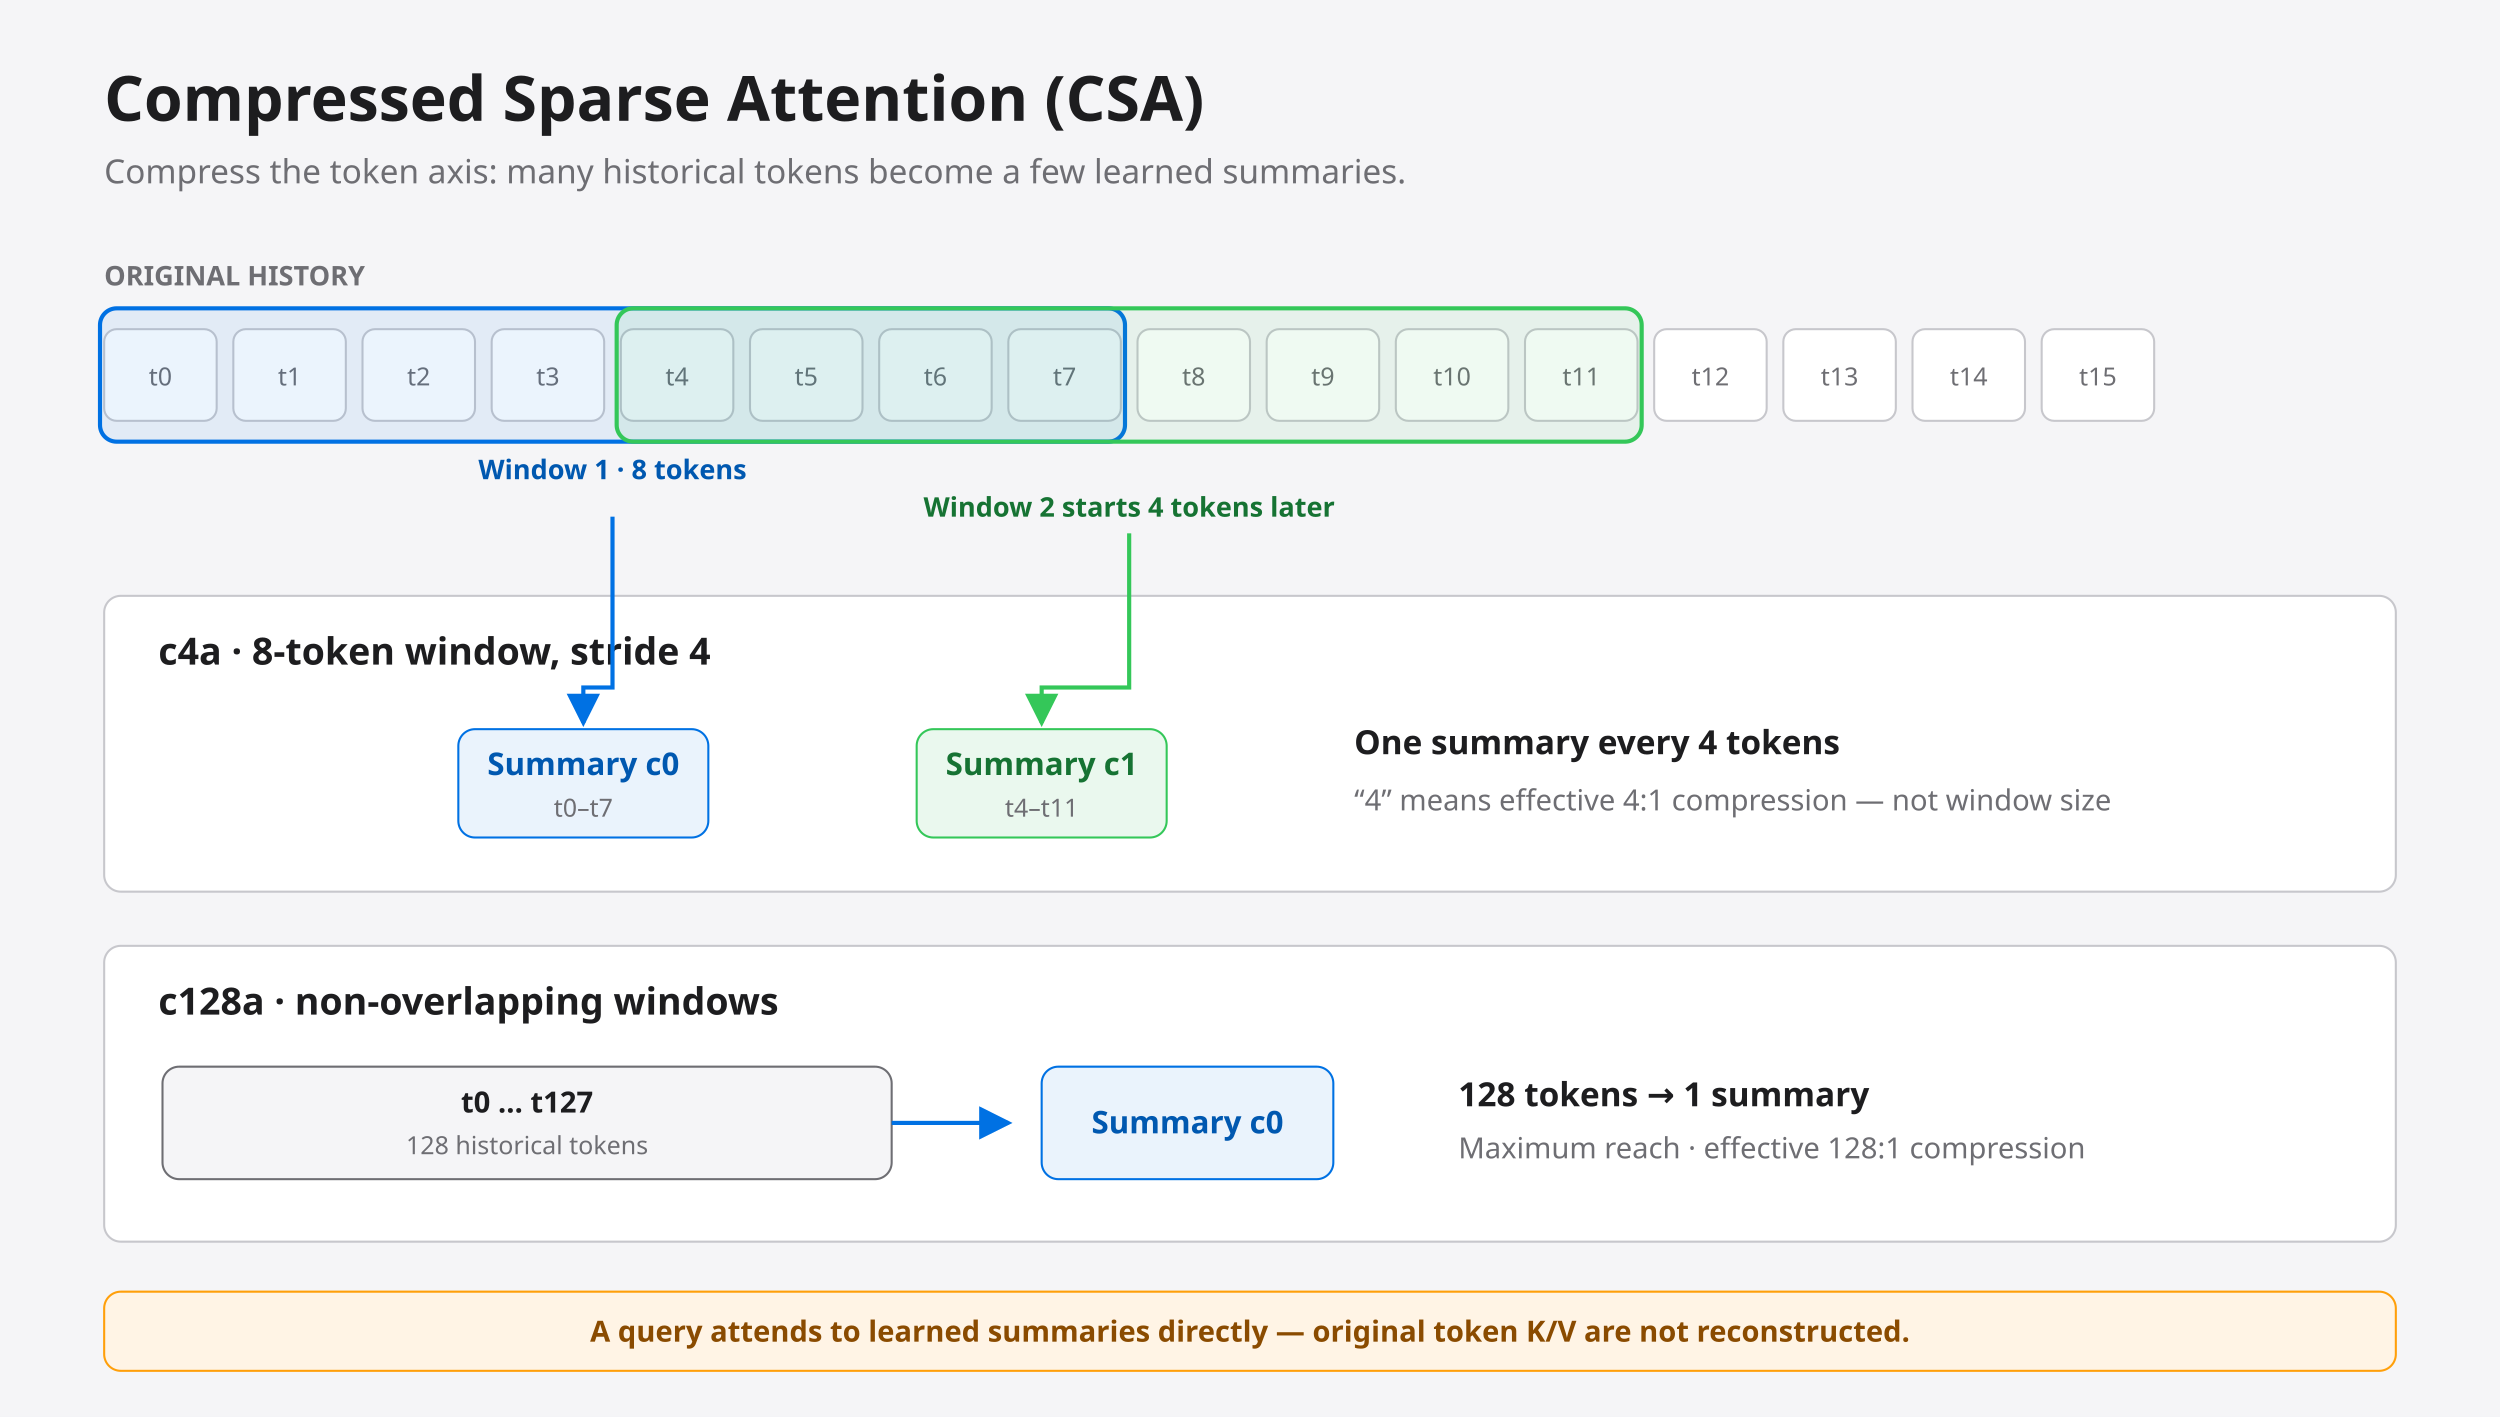
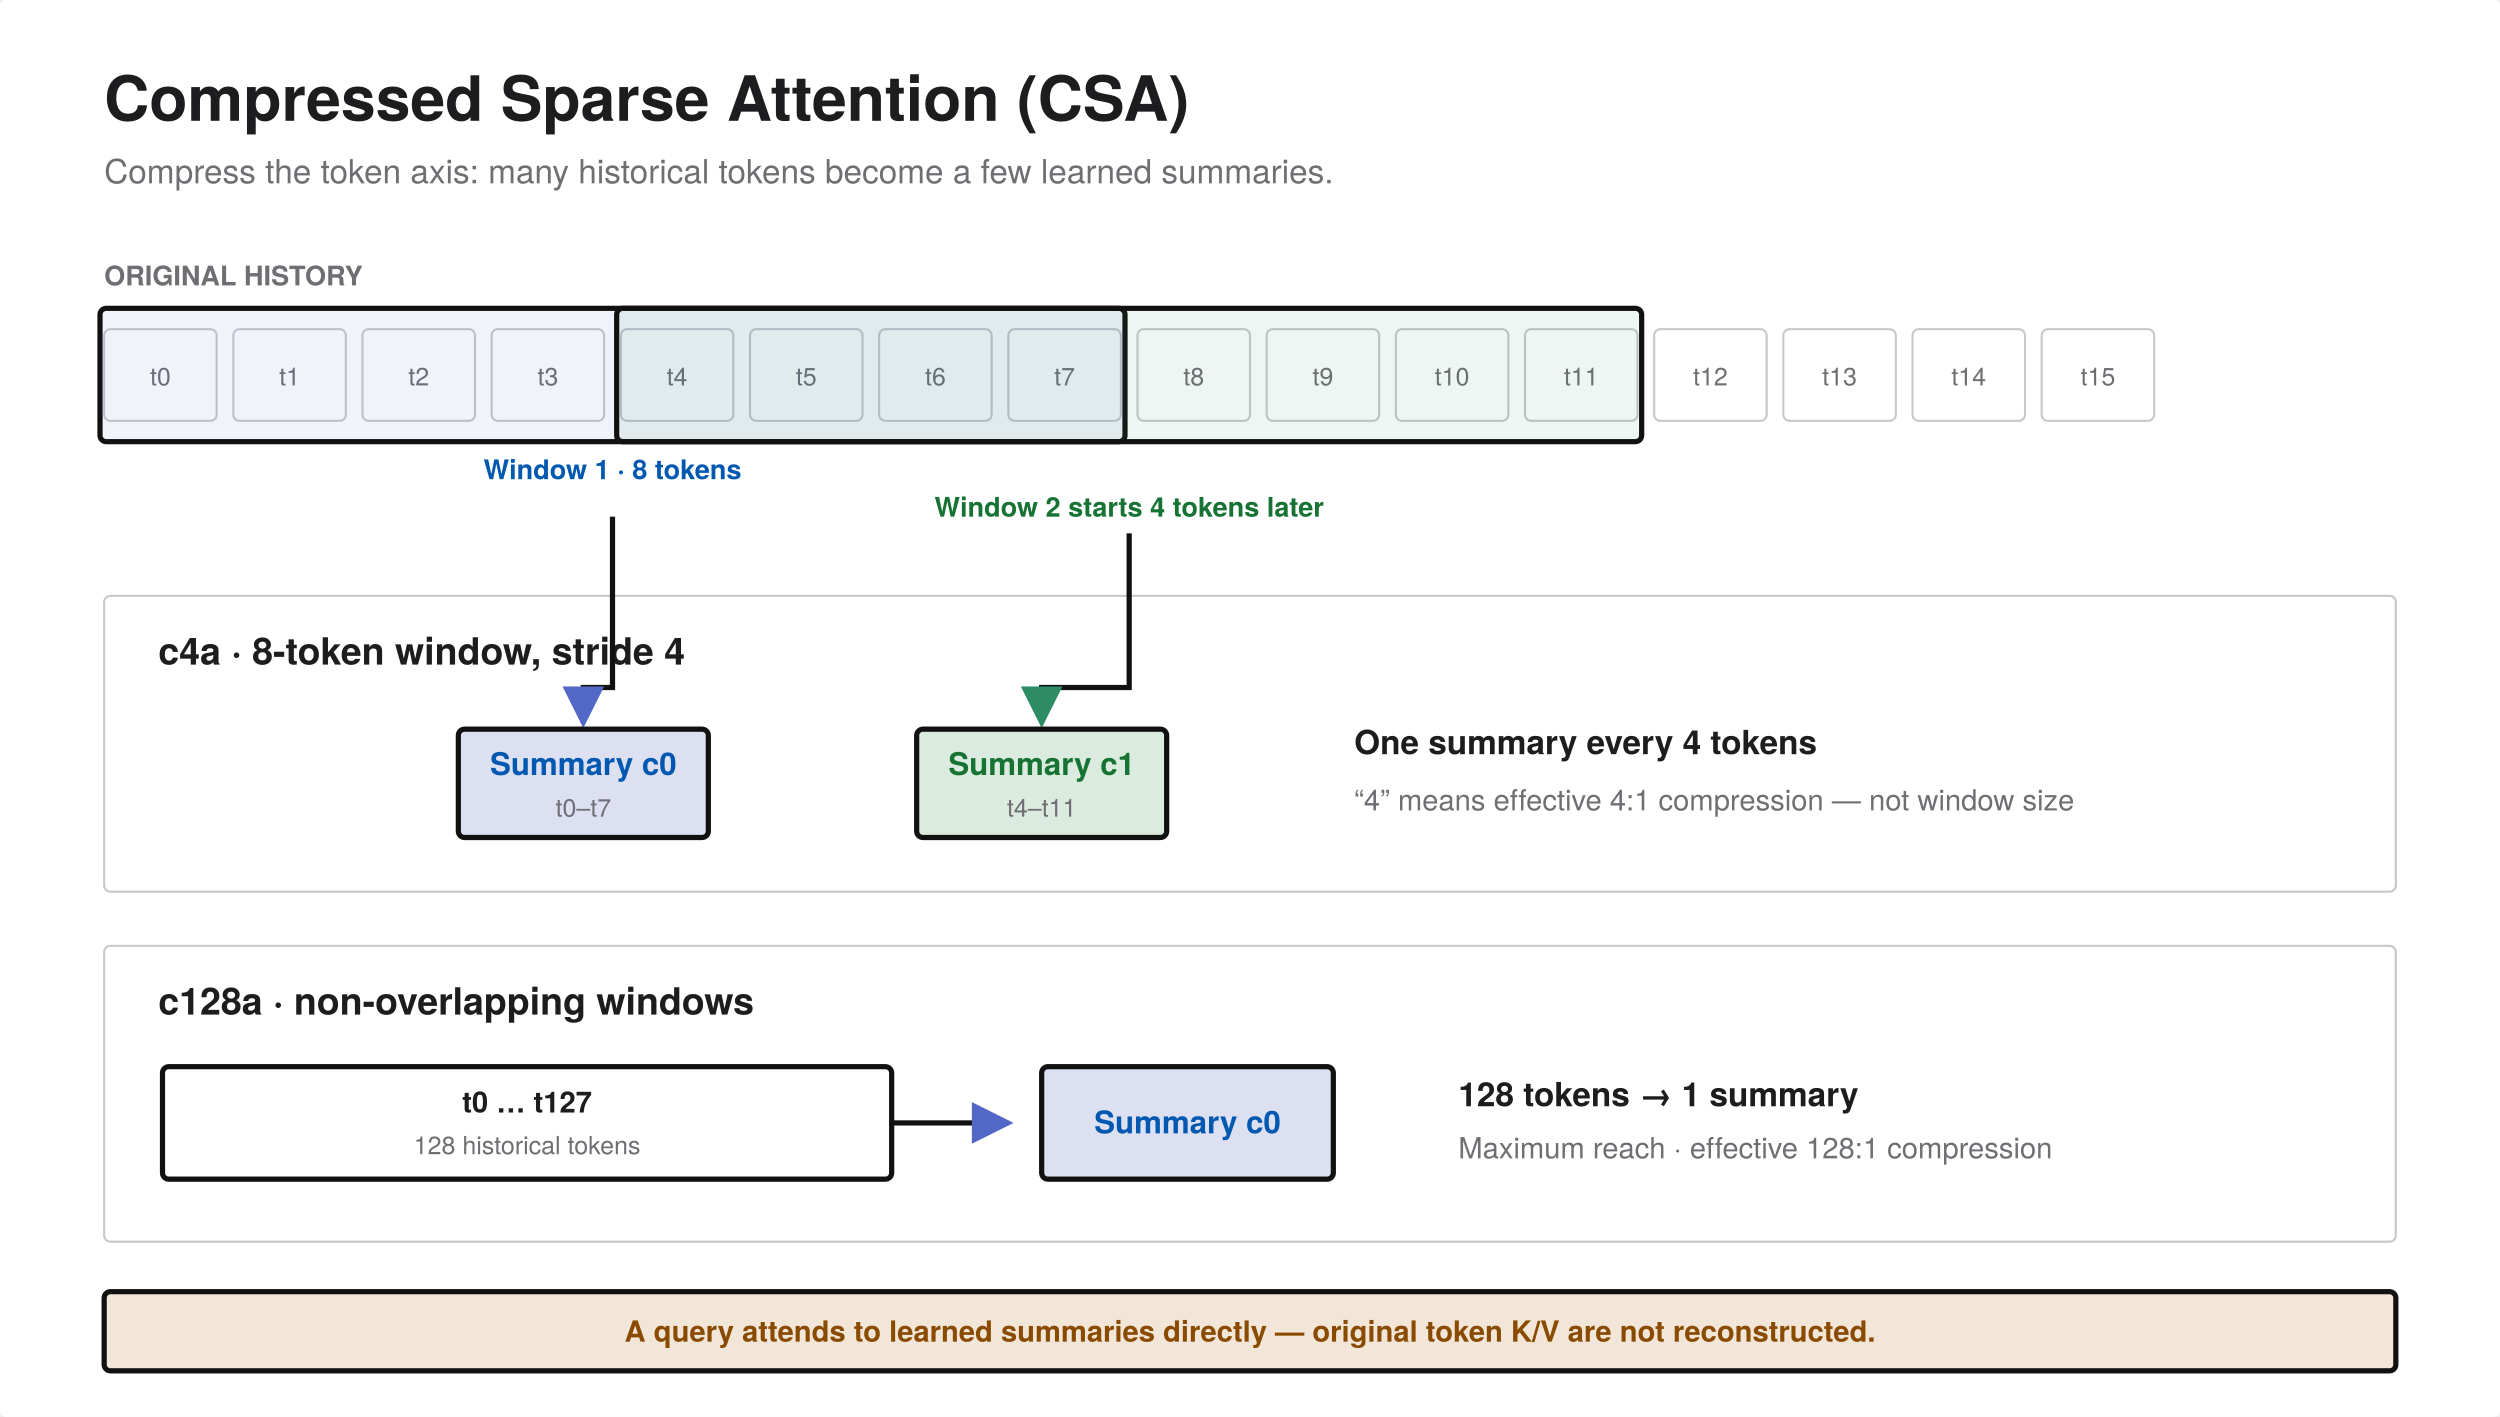
<svg xmlns="http://www.w3.org/2000/svg" width="1200" height="680" viewBox="0 0 1200 680" role="img" aria-labelledby="title desc">
  <defs>
    <marker id="arrow-blue" markerWidth="8" markerHeight="8" refX="7" refY="4" orient="auto">
      <path d="M0,0 L8,4 L0,8 Z" fill="#0071E3" />
    </marker>
    <marker id="arrow-green" markerWidth="8" markerHeight="8" refX="7" refY="4" orient="auto">
      <path d="M0,0 L8,4 L0,8 Z" fill="#34C759" />
    </marker>
  </defs>
  <rect width="100%" height="100%" fill="#F5F5F7" />
  <rect width="1200" height="680" fill="#F5F5F7" />
  <g font-family="Avenir Next, Segoe UI, sans-serif">
    <text x="50" y="58" font-size="30" font-weight="700" fill="#1D1D1F">Compressed Sparse
            Attention (CSA)</text>
    <text x="50" y="88" font-size="16" fill="#6E6E73">Compress the token axis: many historical
            tokens become a few learned summaries.</text>
    <text x="50" y="137" font-size="13" font-weight="700" fill="#6E6E73">ORIGINAL HISTORY</text>
    <g fill="#FFFFFF" stroke="#C7C7CC" text-anchor="middle">
      <rect x="50" y="158" width="54" height="44" rx="6" />
      <rect x="112" y="158" width="54" height="44" rx="6" />
      <rect x="174" y="158" width="54" height="44" rx="6" />
      <rect x="236" y="158" width="54" height="44" rx="6" />
      <rect x="298" y="158" width="54" height="44" rx="6" />
      <rect x="360" y="158" width="54" height="44" rx="6" />
      <rect x="422" y="158" width="54" height="44" rx="6" />
      <rect x="484" y="158" width="54" height="44" rx="6" />
      <rect x="546" y="158" width="54" height="44" rx="6" />
      <rect x="608" y="158" width="54" height="44" rx="6" />
      <rect x="670" y="158" width="54" height="44" rx="6" />
      <rect x="732" y="158" width="54" height="44" rx="6" />
      <rect x="794" y="158" width="54" height="44" rx="6" />
      <rect x="856" y="158" width="54" height="44" rx="6" />
      <rect x="918" y="158" width="54" height="44" rx="6" />
      <rect x="980" y="158" width="54" height="44" rx="6" />
    </g>
    <g font-size="12" fill="#6E6E73" text-anchor="middle">
      <text x="77" y="185">t0</text>
      <text x="139" y="185">t1</text>
      <text x="201" y="185">t2</text>
      <text x="263" y="185">t3</text>
      <text x="325" y="185">t4</text>
      <text x="387" y="185">t5</text>
      <text x="449" y="185">t6</text>
      <text x="511" y="185">t7</text>
      <text x="573" y="185">t8</text>
      <text x="635" y="185">t9</text>
      <text x="697" y="185">t10</text>
      <text x="759" y="185">t11</text>
      <text x="821" y="185">t12</text>
      <text x="883" y="185">t13</text>
      <text x="945" y="185">t14</text>
      <text x="1007" y="185">t15</text>
    </g>
    <rect x="48" y="148" width="492" height="64" rx="8" fill="#0071E3" fill-opacity="0.08" stroke="#0071E3" stroke-width="2" />
    <rect x="296" y="148" width="492" height="64" rx="8" fill="#34C759" fill-opacity="0.08" stroke="#34C759" stroke-width="2" />
    <text x="294" y="230" text-anchor="middle" font-size="13" font-weight="700" fill="#0058B0">Window
            1 · 8 tokens</text>
    <text x="542" y="248" text-anchor="middle" font-size="13" font-weight="700" fill="#167333">Window
            2 starts 4 tokens later</text>
    <rect x="50" y="286" width="1100" height="142" rx="8" fill="#FFFFFF" stroke="#C7C7CC" />
    <text x="76" y="319" font-size="18" font-weight="700" fill="#1D1D1F">c4a · 8-token window,
            stride 4</text>
    <path d="M294 248 V330 H280 V347" fill="none" stroke="#0071E3" stroke-width="2" marker-end="url(#arrow-blue)" />
    <path d="M542 256 V330 H500 V347" fill="none" stroke="#34C759" stroke-width="2" marker-end="url(#arrow-green)" />
    <rect x="220" y="350" width="120" height="52" rx="8" fill="#EAF3FC" stroke="#0071E3" />
    <text x="280" y="372" text-anchor="middle" font-size="15" font-weight="700" fill="#0058B0">Summary
            c0</text>
    <text x="280" y="392" text-anchor="middle" font-size="12" fill="#6E6E73">t0–t7</text>
    <rect x="440" y="350" width="120" height="52" rx="8" fill="#EAF8EE" stroke="#34C759" />
    <text x="500" y="372" text-anchor="middle" font-size="15" font-weight="700" fill="#167333">Summary
            c1</text>
    <text x="500" y="392" text-anchor="middle" font-size="12" fill="#6E6E73">t4–t11</text>
    <text x="650" y="362" font-size="16" font-weight="700" fill="#1D1D1F">One summary every 4
            tokens</text>
    <text x="650" y="389" font-size="14" fill="#6E6E73">“4” means effective 4:1 compression —
            not window size</text>
    <rect x="50" y="454" width="1100" height="142" rx="8" fill="#FFFFFF" stroke="#C7C7CC" />
    <text x="76" y="487" font-size="18" font-weight="700" fill="#1D1D1F">c128a · non-overlapping
            windows</text>
    <rect x="78" y="512" width="350" height="54" rx="8" fill="#F5F5F7" stroke="#6E6E73" />
    <text x="253" y="534" text-anchor="middle" font-size="14" font-weight="700" fill="#1D1D1F">t0
            … t127</text>
    <text x="253" y="554" text-anchor="middle" font-size="12" fill="#6E6E73">128 historical
            tokens</text>
    <path d="M428 539 H484" fill="none" stroke="#0071E3" stroke-width="2" marker-end="url(#arrow-blue)" />
    <rect x="500" y="512" width="140" height="54" rx="8" fill="#EAF3FC" stroke="#0071E3" />
    <text x="570" y="544" text-anchor="middle" font-size="15" font-weight="700" fill="#0058B0">Summary
            c0</text>
    <text x="700" y="531" font-size="16" font-weight="700" fill="#1D1D1F">128 tokens → 1 summary</text>
    <text x="700" y="556" font-size="14" fill="#6E6E73">Maximum reach · effective 128:1
            compression</text>
    <rect x="50" y="620" width="1100" height="38" rx="8" fill="#FFF4E5" stroke="#FF9F0A" />
    <text x="600" y="644" text-anchor="middle" font-size="14" font-weight="700" fill="#8A4B00">A
            query attends to learned summaries directly — original token K/V are not reconstructed.</text>
  </g>
+   <style id="editorial-diagram-style">
+         text { font-family: Helvetica Neue, Segoe UI, sans-serif; letter-spacing: 0; }
+         text[font-weight="700"] { font-weight: 800; }
+         rect { rx: 3px; }
+         marker path { fill: #111111 !important; }
+         [fill="#F5F5F7" i] { fill: #FFFFFF !important; }
+         [fill="#0071E3" i] { fill: #5367C7 !important; }
+         [fill="#FF9F0A" i] { fill: #A64CC7 !important; }
+         [fill="#34C759" i] { fill: #2D8C64 !important; }
+         [fill="#EAF3FC" i], [fill="#DBEAFE" i] { fill: #DDE0F1 !important; }
+         [fill="#FFF4E5" i] { fill: #F2E6D8 !important; }
+         [fill="#EAF8EE" i], [fill="#DCFCE7" i] { fill: #DCEBDF !important; }
+         [stroke="#D2D2D7" i], [stroke="#6E6E73" i], [stroke="#0071E3" i], [stroke="#FF9F0A" i], [stroke="#34C759" i] { stroke: #111111 !important; stroke-width: 2.5 !important; }
+     </style>
</svg>
